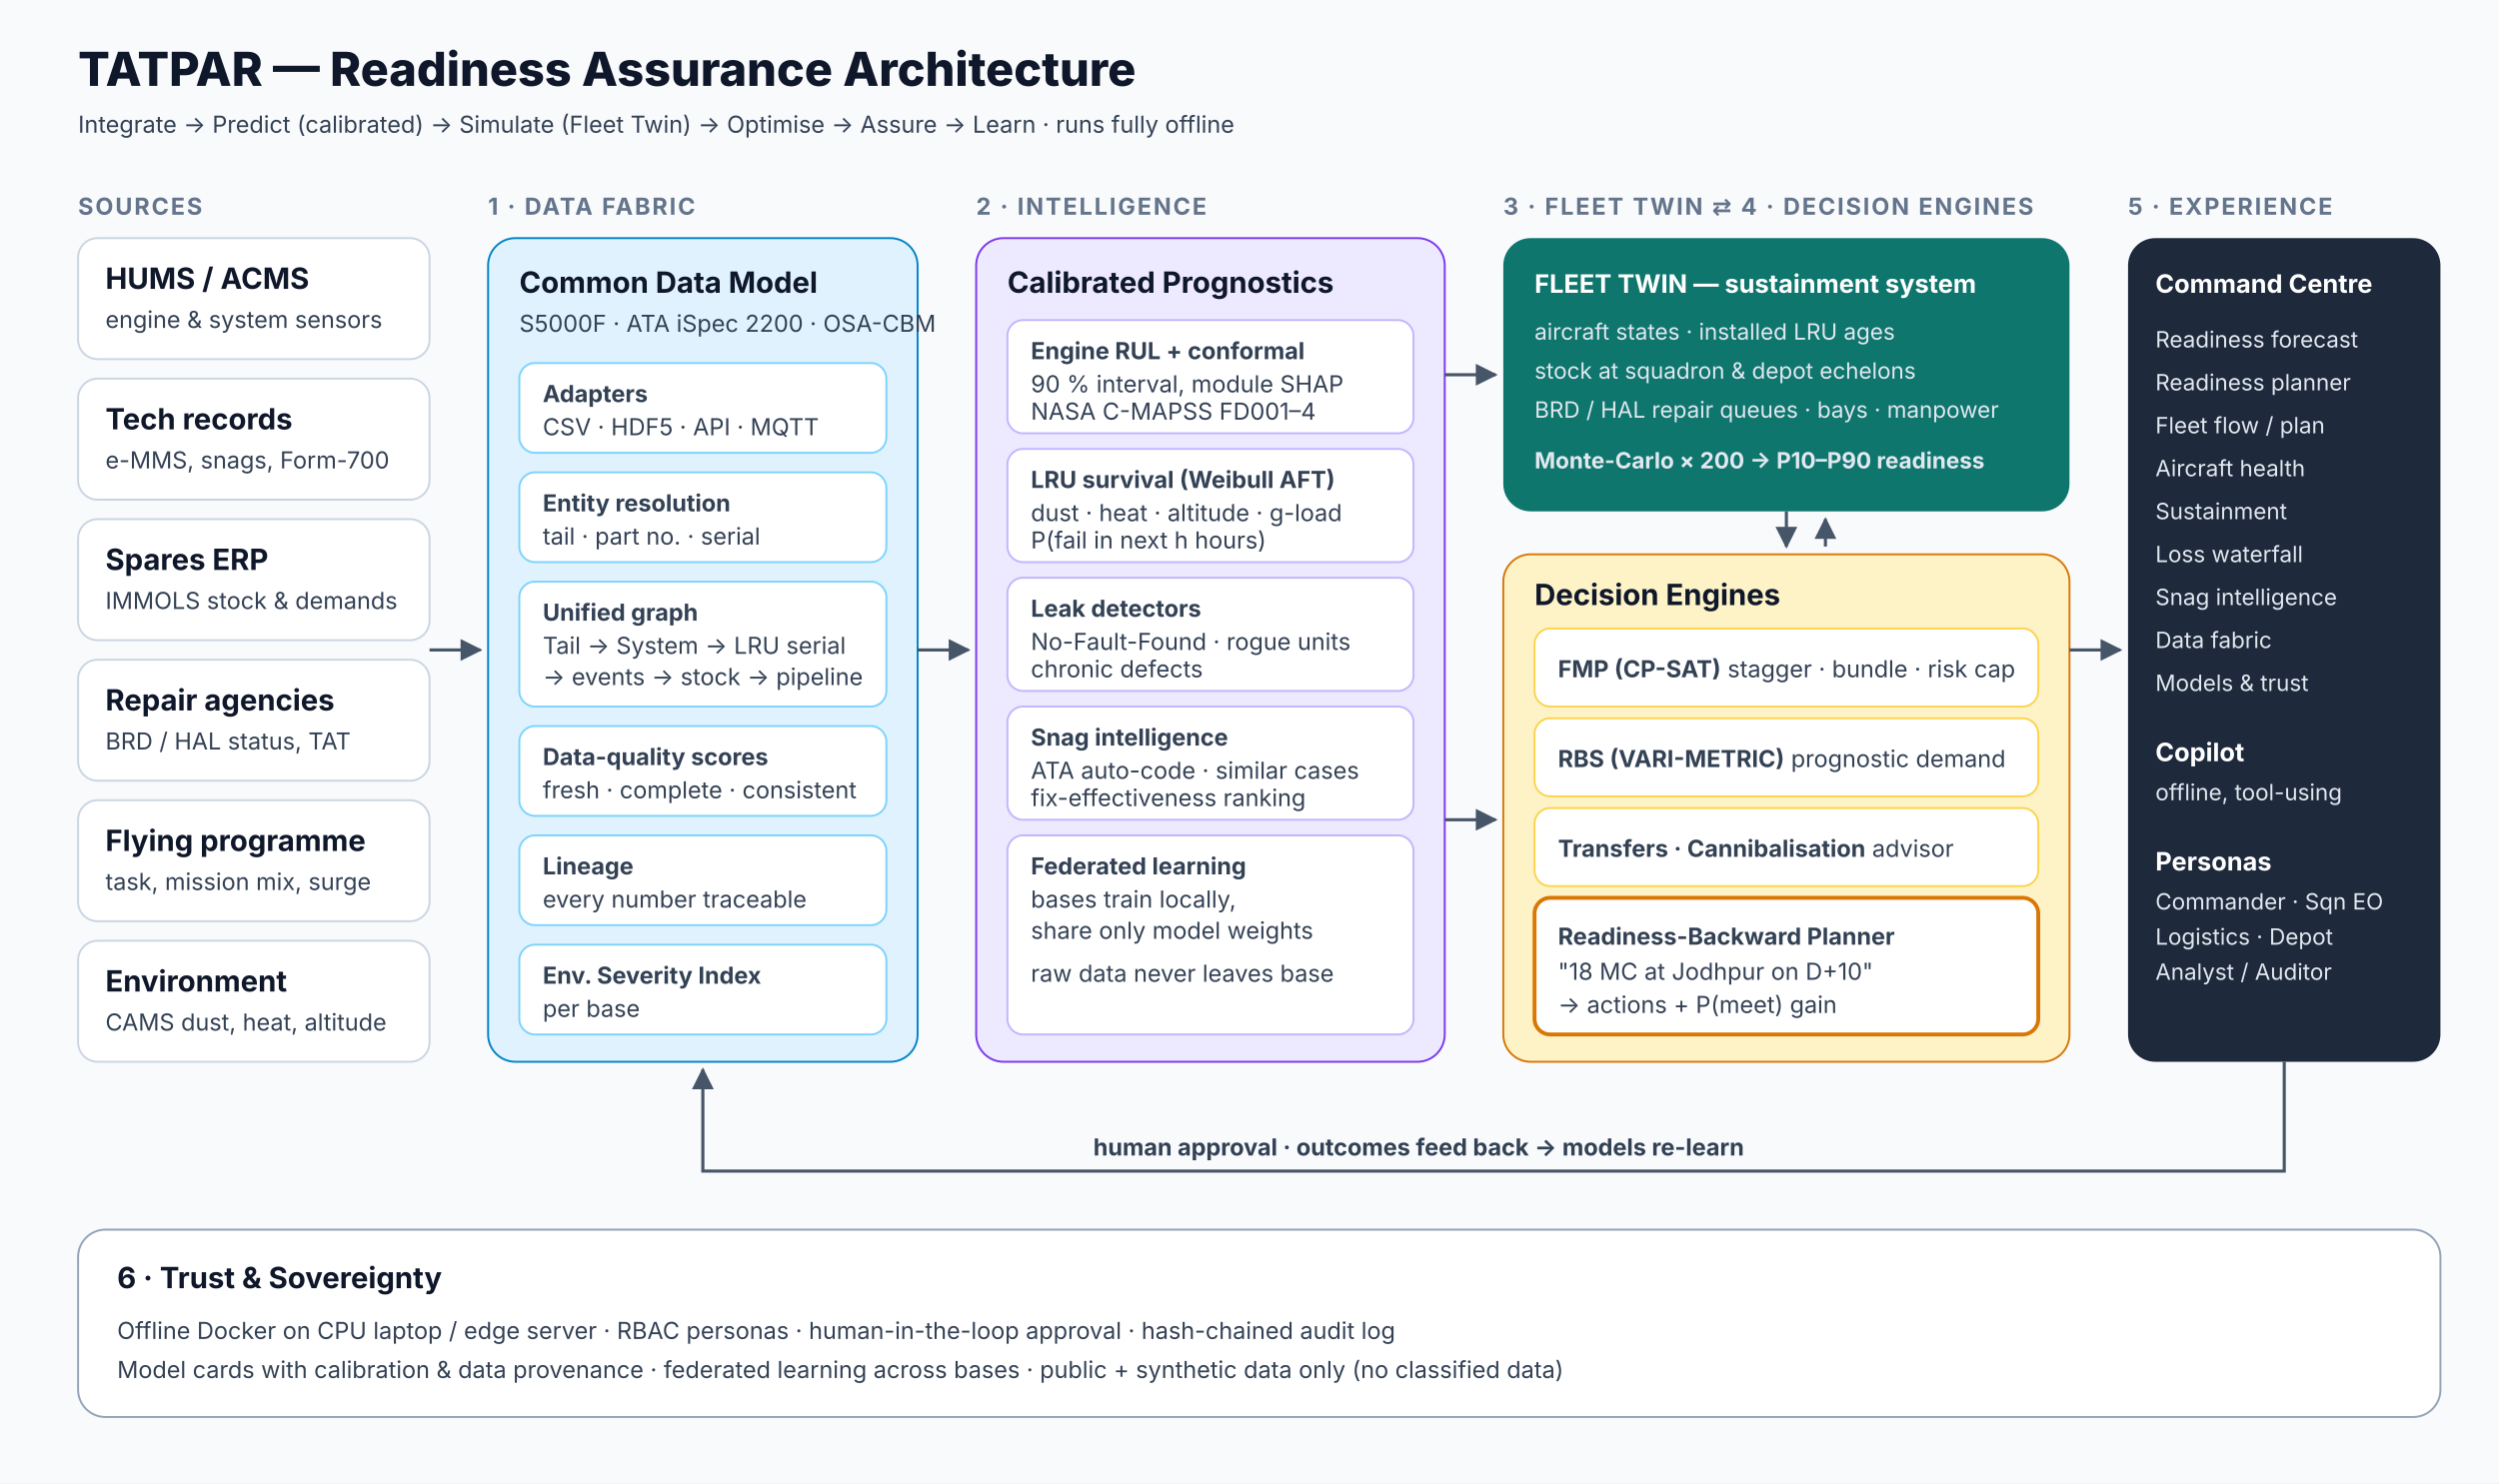
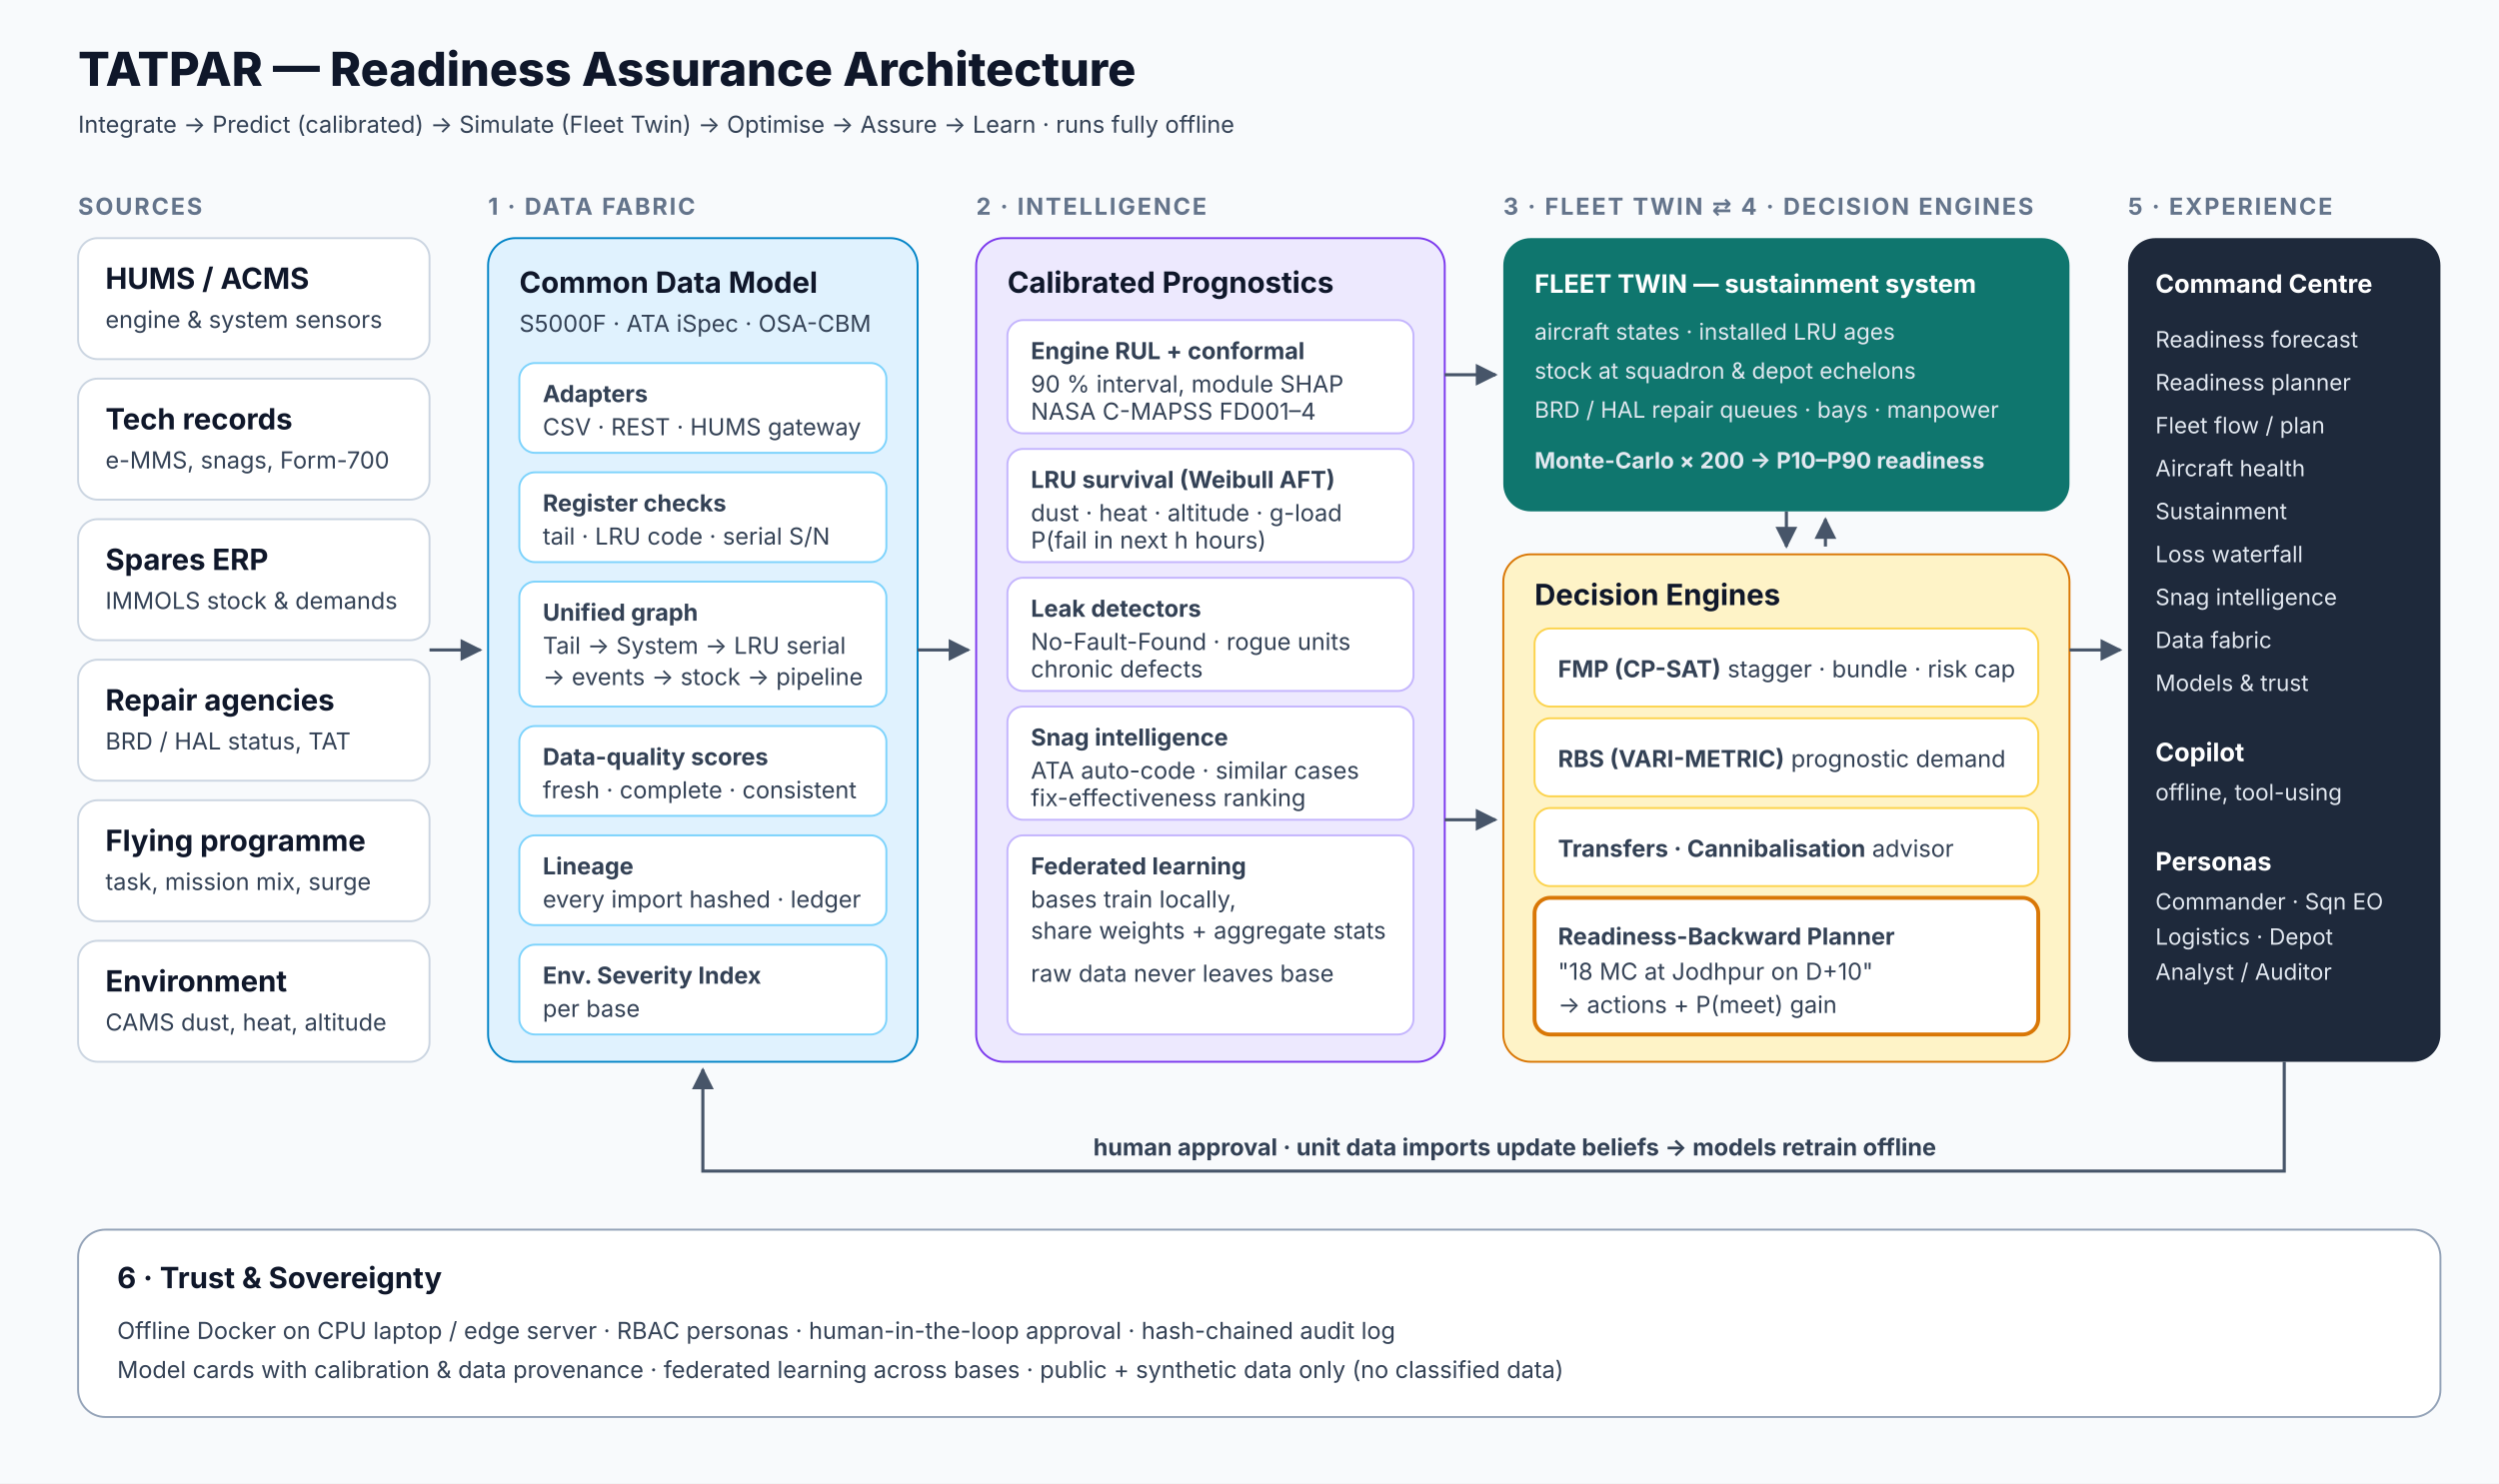
<svg xmlns="http://www.w3.org/2000/svg" viewBox="0 0 1280 760" width="1280" height="760" font-family="Inter, 'Segoe UI', Roboto, Arial, sans-serif">
  <defs>
    <marker id="arr" viewBox="0 0 10 10" refX="9" refY="5" markerWidth="7" markerHeight="7" orient="auto-start-reverse">
      <path d="M0,0 L10,5 L0,10 z" fill="#475569" />
    </marker>
    <style>
      .t{font-size:15px;font-weight:700;fill:#0f172a}
      .s{font-size:12px;fill:#334155}
      .h{font-size:12px;font-weight:700;letter-spacing:.08em;fill:#64748b}
      .w{font-size:13px;font-weight:700;fill:#ffffff}
      .ws{font-size:11.5px;fill:#e2e8f0}
      .ln{stroke:#475569;stroke-width:1.6;fill:none;marker-end:url(#arr)}
    </style>
  </defs>
  <rect width="1280" height="760" fill="#f8fafc" />
  <text x="40" y="44" font-size="24" font-weight="800" fill="#0f172a">TATPAR — Readiness Assurance Architecture</text>
  <text x="40" y="68" class="s">Integrate → Predict (calibrated) → Simulate (Fleet Twin) → Optimise → Assure → Learn · runs fully offline</text>
  <text x="40" y="110" class="h">SOURCES</text>
  <text x="250" y="110" class="h">1 · DATA FABRIC</text>
  <text x="500" y="110" class="h">2 · INTELLIGENCE</text>
  <text x="770" y="110" class="h">3 · FLEET TWIN  ⇄  4 · DECISION ENGINES</text>
  <text x="1090" y="110" class="h">5 · EXPERIENCE</text>
  <g>
    <rect x="40" y="122" width="180" height="62" rx="10" fill="#ffffff" stroke="#cbd5e1" />
    <text x="54" y="148" class="t">HUMS / ACMS</text>
    <text x="54" y="168" class="s">engine &amp; system sensors</text>
    <rect x="40" y="194" width="180" height="62" rx="10" fill="#ffffff" stroke="#cbd5e1" />
    <text x="54" y="220" class="t">Tech records</text>
    <text x="54" y="240" class="s">e-MMS, snags, Form-700</text>
    <rect x="40" y="266" width="180" height="62" rx="10" fill="#ffffff" stroke="#cbd5e1" />
    <text x="54" y="292" class="t">Spares ERP</text>
    <text x="54" y="312" class="s">IMMOLS stock &amp; demands</text>
    <rect x="40" y="338" width="180" height="62" rx="10" fill="#ffffff" stroke="#cbd5e1" />
    <text x="54" y="364" class="t">Repair agencies</text>
    <text x="54" y="384" class="s">BRD / HAL status, TAT</text>
    <rect x="40" y="410" width="180" height="62" rx="10" fill="#ffffff" stroke="#cbd5e1" />
    <text x="54" y="436" class="t">Flying programme</text>
    <text x="54" y="456" class="s">task, mission mix, surge</text>
    <rect x="40" y="482" width="180" height="62" rx="10" fill="#ffffff" stroke="#cbd5e1" />
    <text x="54" y="508" class="t">Environment</text>
    <text x="54" y="528" class="s">CAMS dust, heat, altitude</text>
  </g>
  <rect x="250" y="122" width="220" height="422" rx="14" fill="#e0f2fe" stroke="#0284c7" />
  <text x="266" y="150" class="t">Common Data Model</text>
-   <text x="266" y="170" class="s" font-size="11">S5000F · ATA iSpec 2200 · OSA-CBM</text>
+   <text x="266" y="170" class="s" font-size="11">S5000F · ATA iSpec · OSA-CBM</text>
  <rect x="266" y="186" width="188" height="46" rx="8" fill="#ffffff" stroke="#7dd3fc" />
  <text x="278" y="206" class="s" font-weight="700">Adapters</text>
-   <text x="278" y="223" class="s">CSV · HDF5 · API · MQTT</text>
+   <text x="278" y="223" class="s">CSV · REST · HUMS gateway</text>
  <rect x="266" y="242" width="188" height="46" rx="8" fill="#ffffff" stroke="#7dd3fc" />
-   <text x="278" y="262" class="s" font-weight="700">Entity resolution</text>
-   <text x="278" y="279" class="s">tail · part no. · serial</text>
+   <text x="278" y="262" class="s" font-weight="700">Register checks</text>
+   <text x="278" y="279" class="s">tail · LRU code · serial S/N</text>
  <rect x="266" y="298" width="188" height="64" rx="8" fill="#ffffff" stroke="#7dd3fc" />
  <text x="278" y="318" class="s" font-weight="700">Unified graph</text>
  <text x="278" y="335" class="s">Tail → System → LRU serial</text>
  <text x="278" y="351" class="s">→ events → stock → pipeline</text>
  <rect x="266" y="372" width="188" height="46" rx="8" fill="#ffffff" stroke="#7dd3fc" />
  <text x="278" y="392" class="s" font-weight="700">Data-quality scores</text>
  <text x="278" y="409" class="s">fresh · complete · consistent</text>
  <rect x="266" y="428" width="188" height="46" rx="8" fill="#ffffff" stroke="#7dd3fc" />
  <text x="278" y="448" class="s" font-weight="700">Lineage</text>
-   <text x="278" y="465" class="s">every number traceable</text>
+   <text x="278" y="465" class="s">every import hashed · ledger</text>
  <rect x="266" y="484" width="188" height="46" rx="8" fill="#ffffff" stroke="#7dd3fc" />
  <text x="278" y="504" class="s" font-weight="700">Env. Severity Index</text>
  <text x="278" y="521" class="s">per base</text>
  <rect x="500" y="122" width="240" height="422" rx="14" fill="#ede9fe" stroke="#7c3aed" />
  <text x="516" y="150" class="t">Calibrated Prognostics</text>
  <rect x="516" y="164" width="208" height="58" rx="8" fill="#ffffff" stroke="#c4b5fd" />
  <text x="528" y="184" class="s" font-weight="700">Engine RUL + conformal</text>
  <text x="528" y="201" class="s">90 % interval, module SHAP</text>
  <text x="528" y="215" class="s" fill="#6d28d9">NASA C-MAPSS FD001–4</text>
  <rect x="516" y="230" width="208" height="58" rx="8" fill="#ffffff" stroke="#c4b5fd" />
  <text x="528" y="250" class="s" font-weight="700">LRU survival (Weibull AFT)</text>
  <text x="528" y="267" class="s">dust · heat · altitude · g-load</text>
  <text x="528" y="281" class="s">P(fail in next h hours)</text>
  <rect x="516" y="296" width="208" height="58" rx="8" fill="#ffffff" stroke="#c4b5fd" />
  <text x="528" y="316" class="s" font-weight="700">Leak detectors</text>
  <text x="528" y="333" class="s">No-Fault-Found · rogue units</text>
  <text x="528" y="347" class="s">chronic defects</text>
  <rect x="516" y="362" width="208" height="58" rx="8" fill="#ffffff" stroke="#c4b5fd" />
  <text x="528" y="382" class="s" font-weight="700">Snag intelligence</text>
  <text x="528" y="399" class="s">ATA auto-code · similar cases</text>
  <text x="528" y="413" class="s">fix-effectiveness ranking</text>
  <rect x="516" y="428" width="208" height="102" rx="8" fill="#ffffff" stroke="#c4b5fd" />
  <text x="528" y="448" class="s" font-weight="700">Federated learning</text>
  <text x="528" y="465" class="s">bases train locally,</text>
-   <text x="528" y="481" class="s">share only model weights</text>
+   <text x="528" y="481" class="s">share weights + aggregate stats</text>
  <text x="528" y="503" class="s" fill="#6d28d9">raw data never leaves base</text>
  <rect x="770" y="122" width="290" height="140" rx="14" fill="#0f766e" />
  <text x="786" y="150" class="w">FLEET TWIN — sustainment system</text>
  <text x="786" y="174" class="ws">aircraft states · installed LRU ages</text>
  <text x="786" y="194" class="ws">stock at squadron &amp; depot echelons</text>
  <text x="786" y="214" class="ws">BRD / HAL repair queues · bays · manpower</text>
  <text x="786" y="240" class="ws" font-weight="700">Monte-Carlo × 200 → P10–P90 readiness</text>
  <rect x="770" y="284" width="290" height="260" rx="14" fill="#fef3c7" stroke="#d97706" />
  <text x="786" y="310" class="t">Decision Engines</text>
  <rect x="786" y="322" width="258" height="40" rx="8" fill="#ffffff" stroke="#fcd34d" />
  <text x="798" y="347" class="s">
    <tspan font-weight="700">FMP (CP-SAT)</tspan> stagger · bundle · risk cap</text>
  <rect x="786" y="368" width="258" height="40" rx="8" fill="#ffffff" stroke="#fcd34d" />
  <text x="798" y="393" class="s">
    <tspan font-weight="700">RBS (VARI-METRIC)</tspan> prognostic demand</text>
  <rect x="786" y="414" width="258" height="40" rx="8" fill="#ffffff" stroke="#fcd34d" />
  <text x="798" y="439" class="s">
    <tspan font-weight="700">Transfers · Cannibalisation</tspan> advisor</text>
  <rect x="786" y="460" width="258" height="70" rx="8" fill="#ffffff" stroke="#d97706" stroke-width="2" />
  <text x="798" y="484" class="s" font-weight="700">Readiness-Backward Planner</text>
  <text x="798" y="502" class="s">"18 MC at Jodhpur on D+10"</text>
  <text x="798" y="519" class="s">→ actions + P(meet) gain</text>
  <rect x="1090" y="122" width="160" height="422" rx="14" fill="#1e293b" />
  <text x="1104" y="150" class="w">Command Centre</text>
  <text x="1104" y="178" class="ws">Readiness forecast</text>
  <text x="1104" y="200" class="ws">Readiness planner</text>
  <text x="1104" y="222" class="ws">Fleet flow / plan</text>
  <text x="1104" y="244" class="ws">Aircraft health</text>
  <text x="1104" y="266" class="ws">Sustainment</text>
  <text x="1104" y="288" class="ws">Loss waterfall</text>
  <text x="1104" y="310" class="ws">Snag intelligence</text>
  <text x="1104" y="332" class="ws">Data fabric</text>
  <text x="1104" y="354" class="ws">Models &amp; trust</text>
  <text x="1104" y="390" class="w">Copilot</text>
  <text x="1104" y="410" class="ws">offline, tool-using</text>
  <text x="1104" y="446" class="w">Personas</text>
  <text x="1104" y="466" class="ws">Commander · Sqn EO</text>
  <text x="1104" y="484" class="ws">Logistics · Depot</text>
  <text x="1104" y="502" class="ws">Analyst / Auditor</text>
  <path class="ln" d="M220 333 L246 333" />
  <path class="ln" d="M470 333 L496 333" />
  <path class="ln" d="M740 192 L766 192" />
  <path class="ln" d="M740 420 L766 420" />
  <path class="ln" d="M915 262 L915 280" />
  <path class="ln" d="M935 280 L935 266" />
  <path class="ln" d="M1060 333 L1086 333" />
  <path class="ln" d="M1170 544 L1170 600 L360 600 L360 548" />
-   <text x="560" y="592" class="s" font-weight="700" fill="#475569">human approval · outcomes feed back → models re-learn</text>
+   <text x="560" y="592" class="s" font-weight="700" fill="#475569">human approval · unit data imports update beliefs → models retrain offline</text>
  <rect x="40" y="630" width="1210" height="96" rx="14" fill="#ffffff" stroke="#94a3b8" />
  <text x="60" y="660" class="t">6 · Trust &amp; Sovereignty</text>
  <text x="60" y="686" class="s">Offline Docker on CPU laptop / edge server · RBAC personas · human-in-the-loop approval · hash-chained audit log</text>
  <text x="60" y="706" class="s">Model cards with calibration &amp; data provenance · federated learning across bases · public + synthetic data only (no classified data)</text>
</svg>
